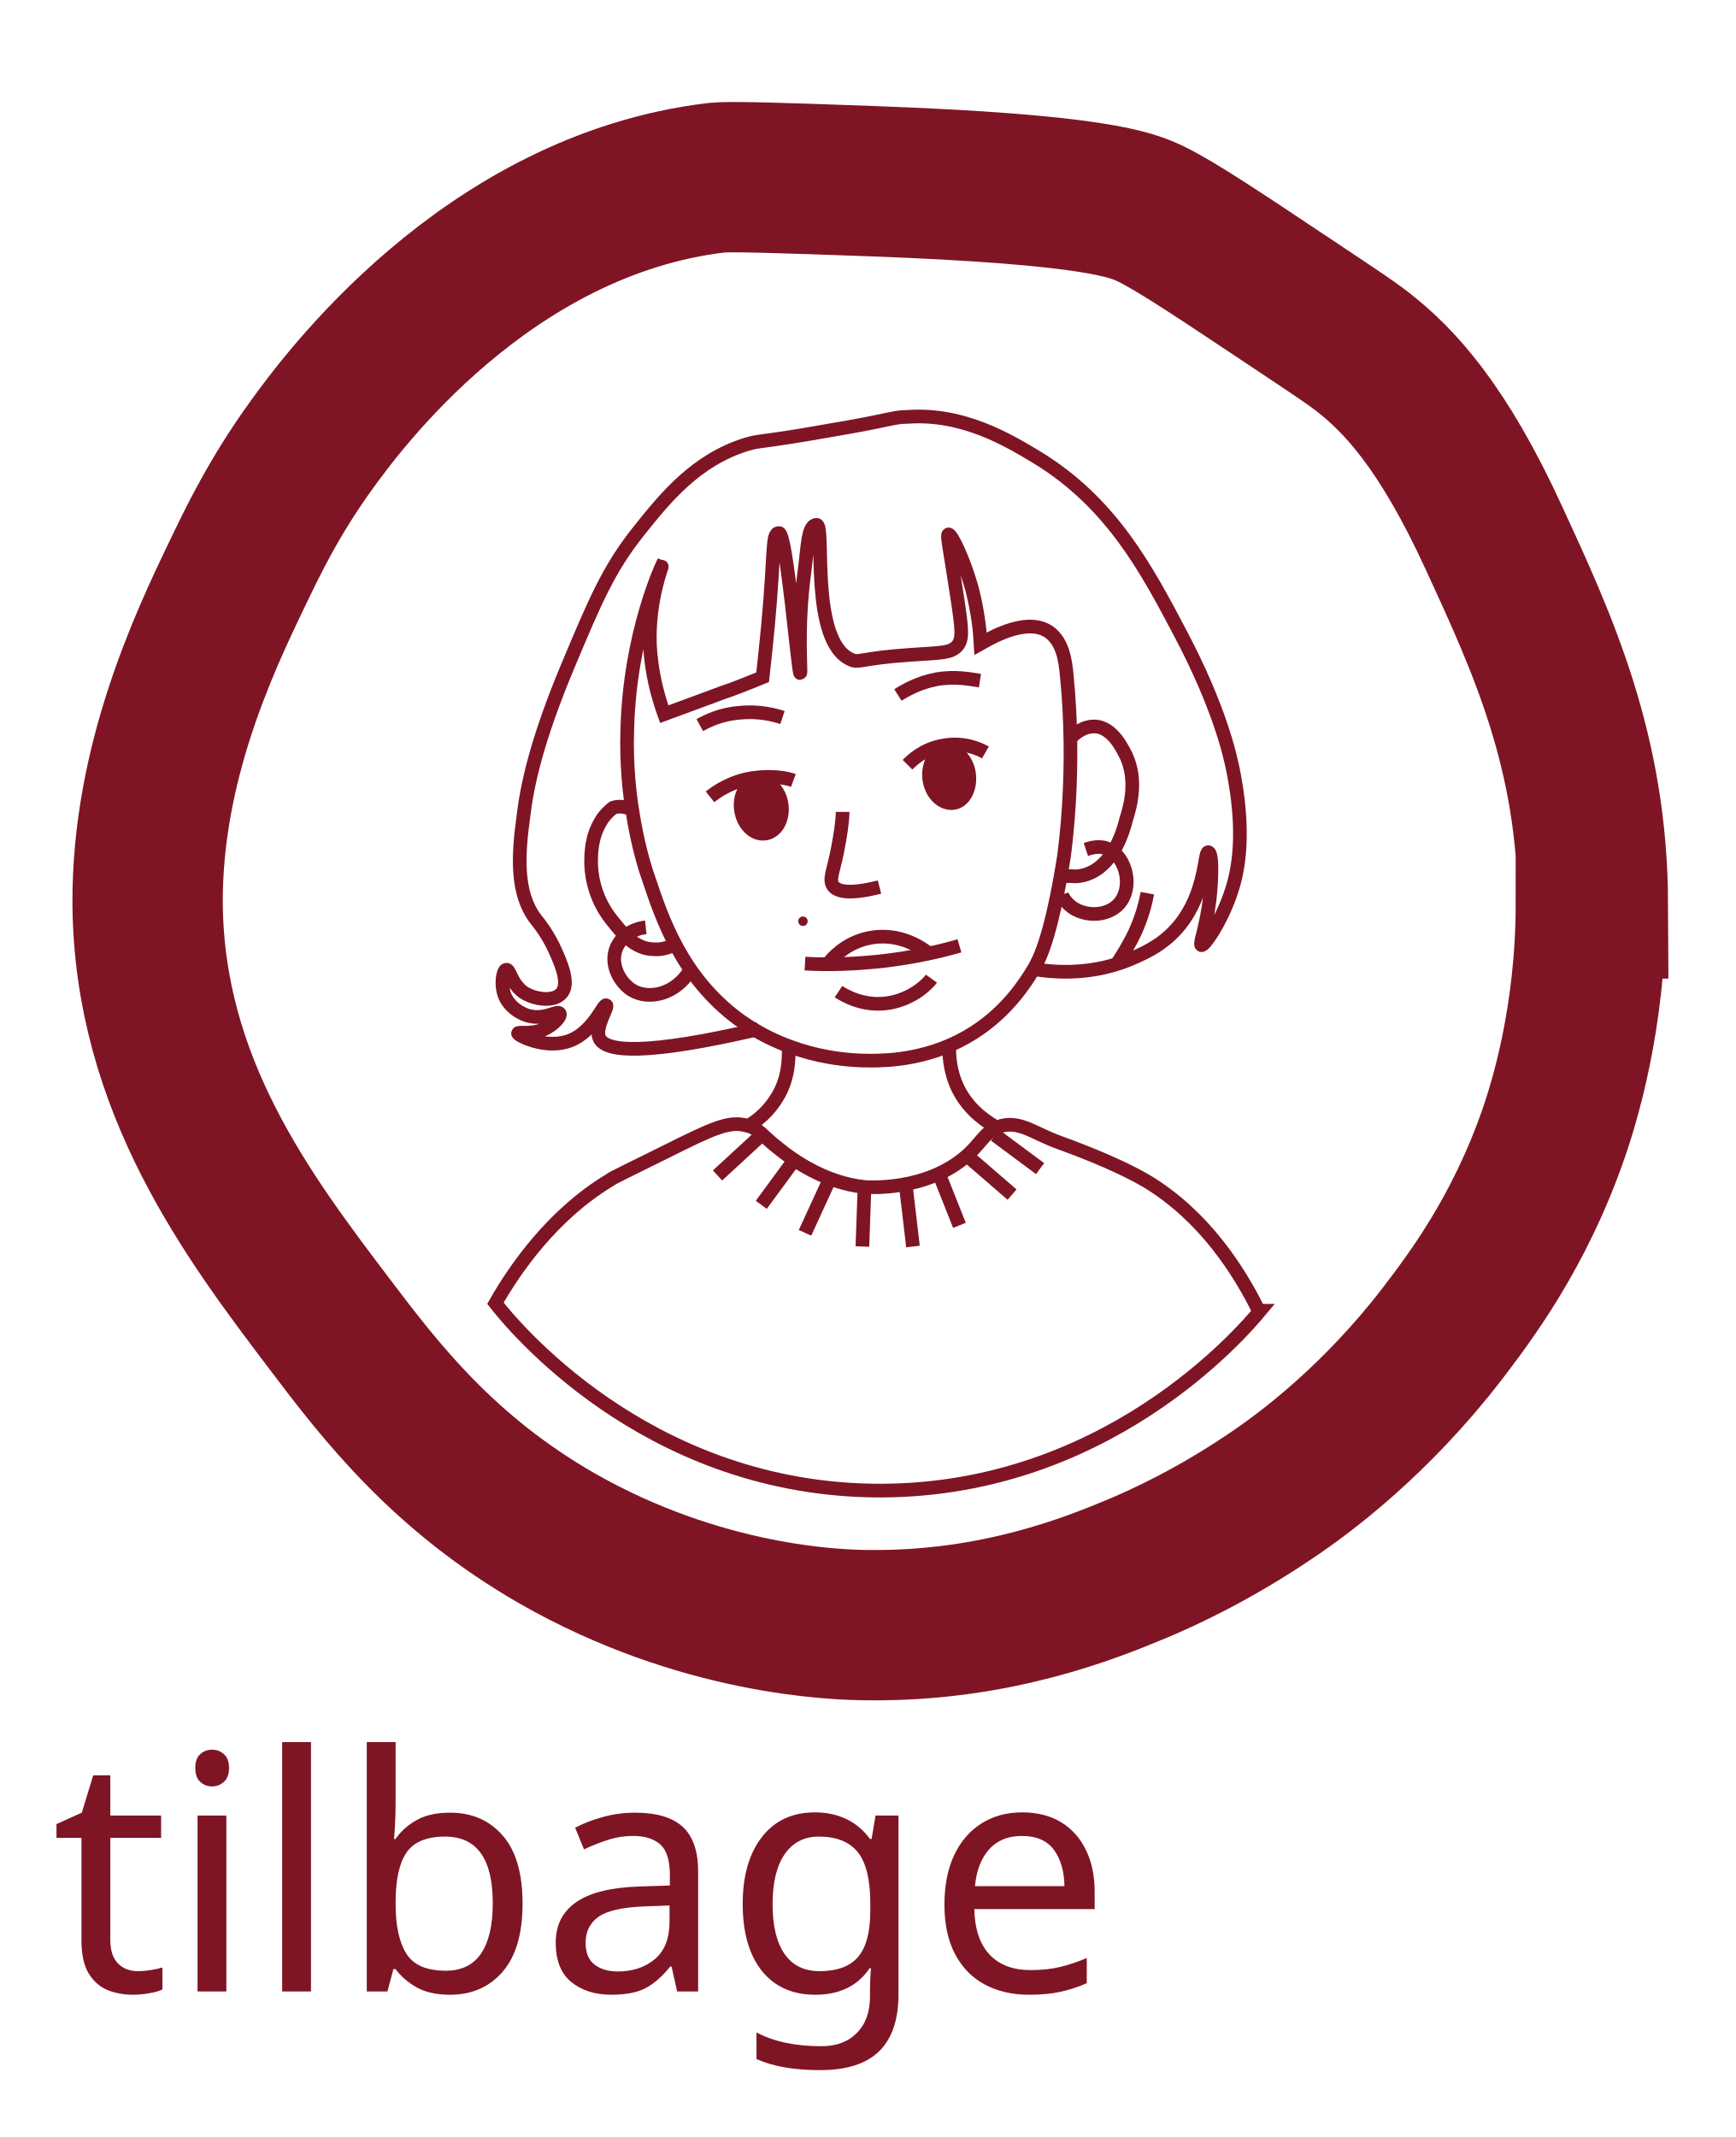
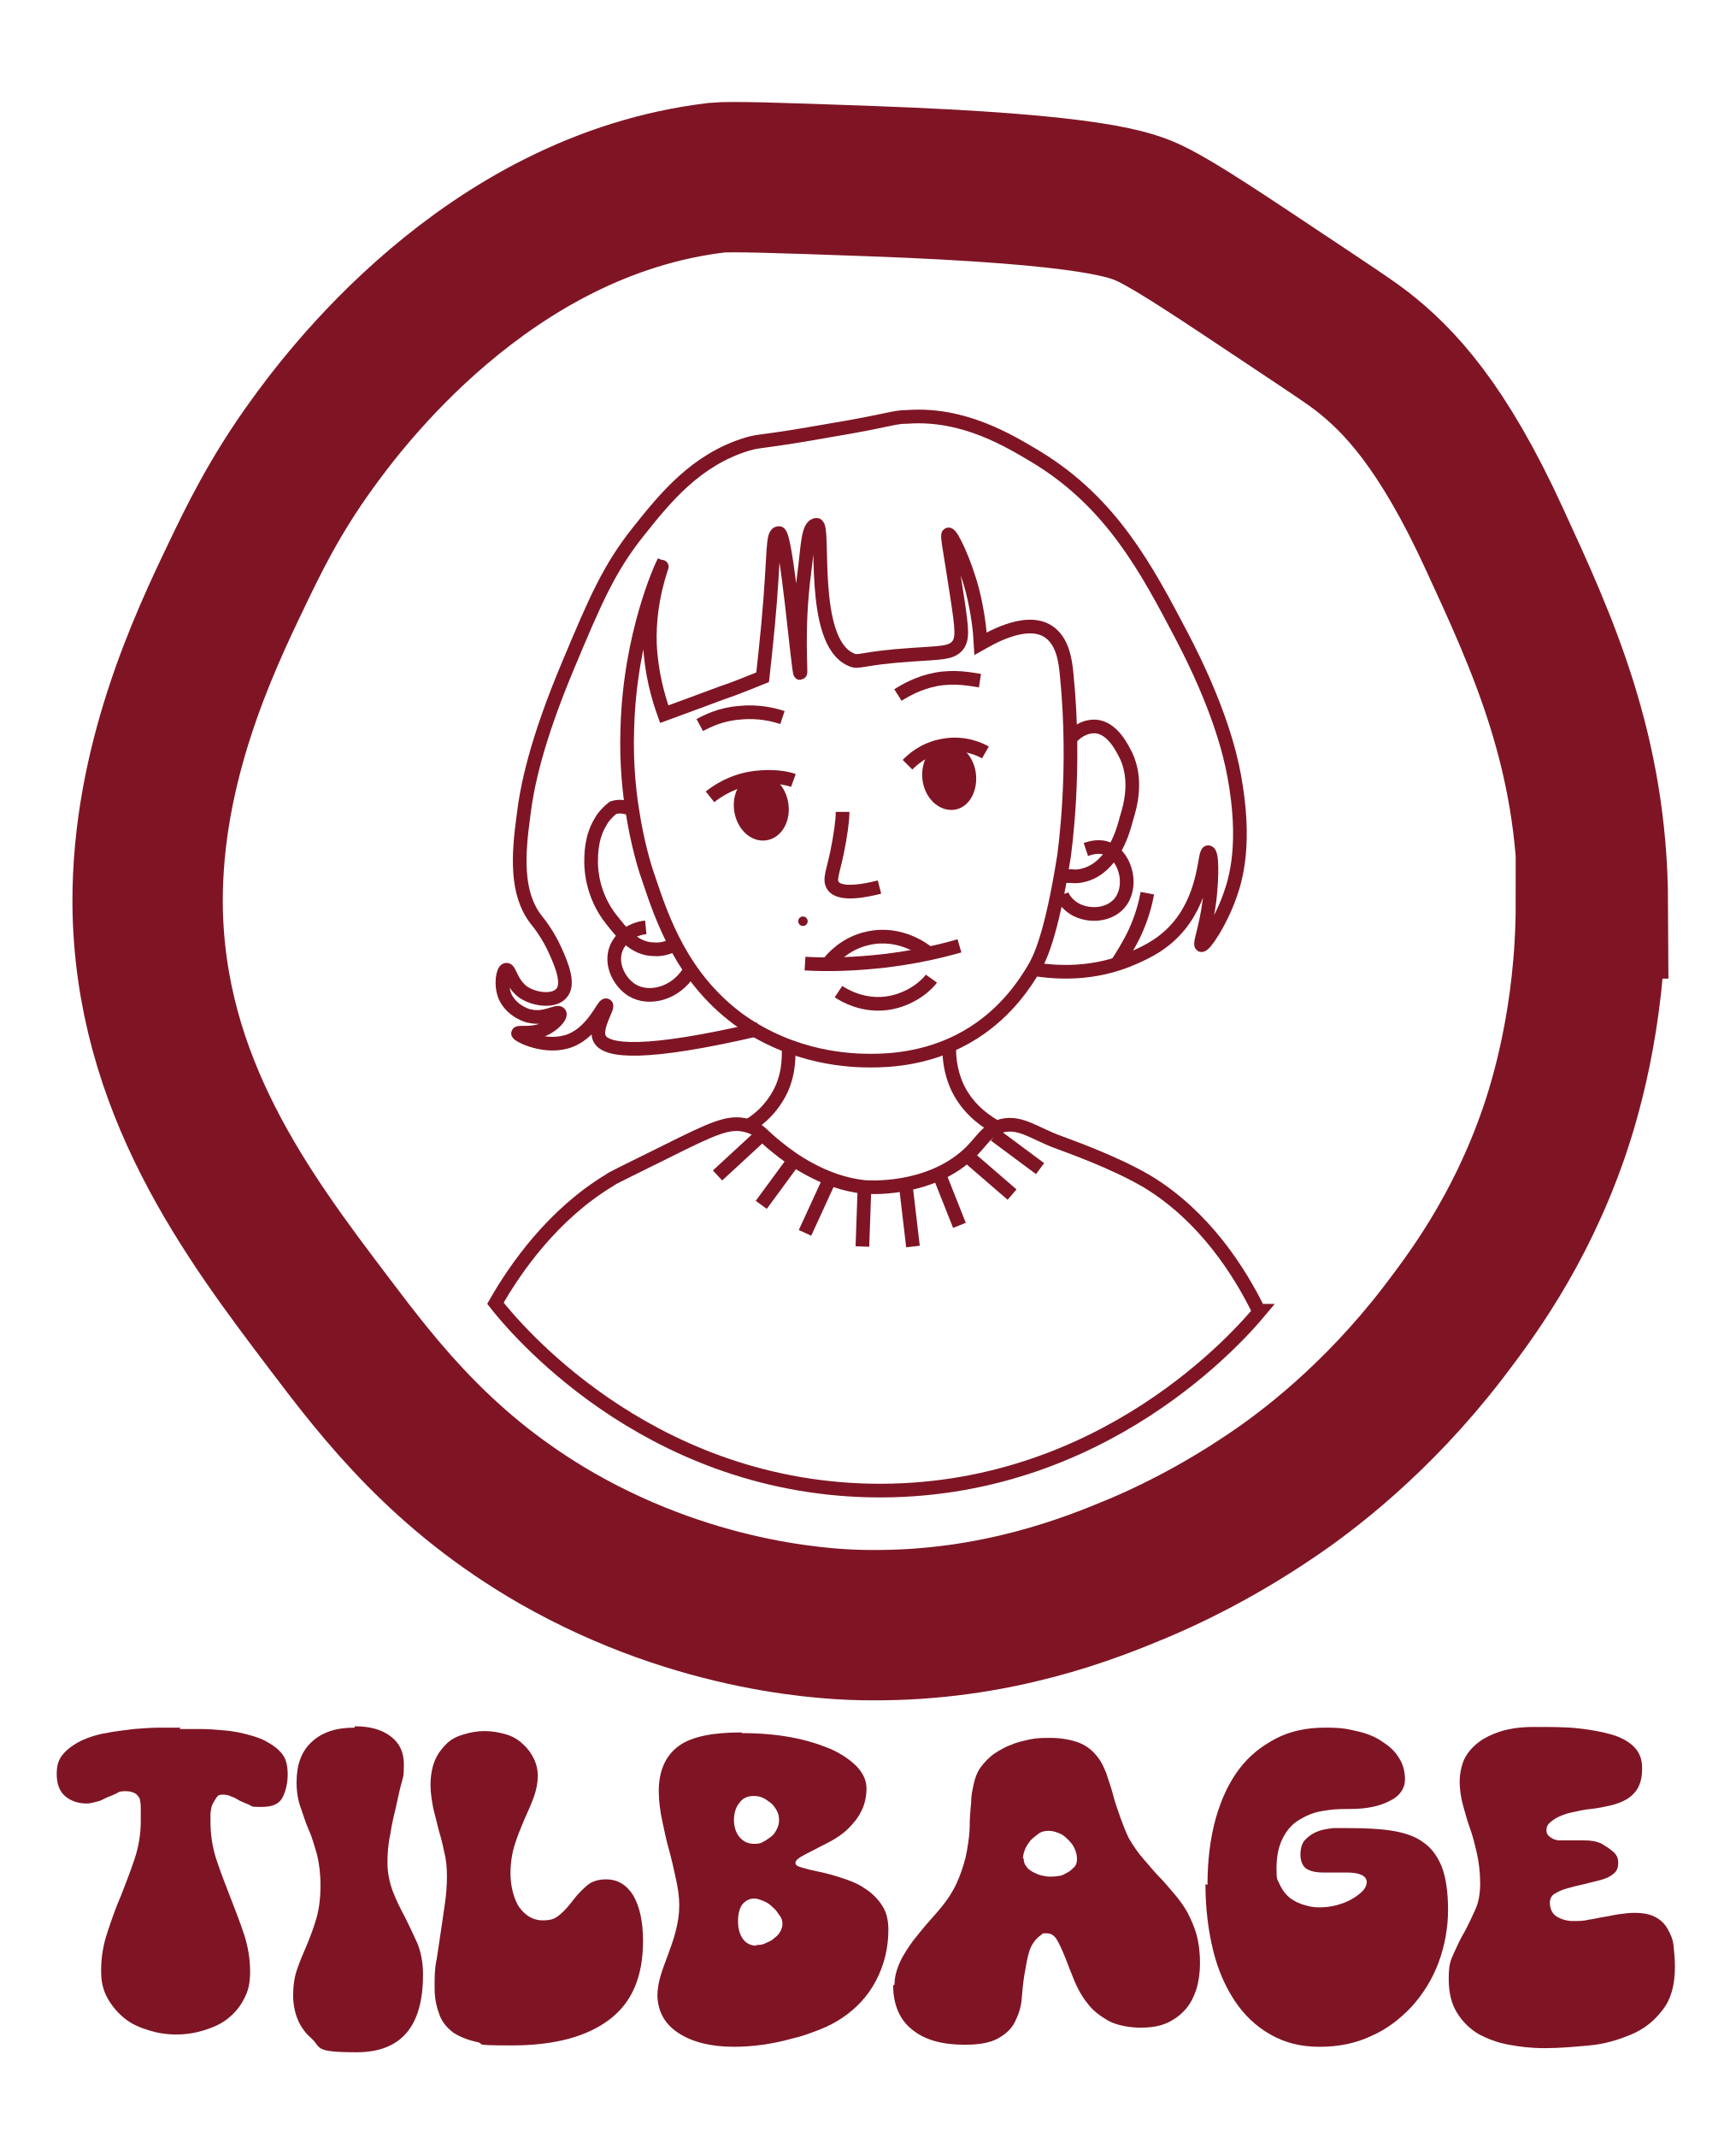
<svg xmlns="http://www.w3.org/2000/svg" id="Lag_1" version="1.1" viewBox="0 0 254 312.7">
  <defs>
    <style>
      .st0 {
        stroke-width: 22px;
      }

      .st0, .st1 {
        fill: none;
      }

      .st0, .st1, .st2, .st3, .st4 {
        stroke: #7f1524;
      }

      .st0, .st1, .st3, .st4 {
        stroke-miterlimit: 10;
      }

+       .st5 {
+         isolation: isolate;
+       }
+ 
      .st1, .st3 {
        stroke-width: 2px;
      }

      .st2 {
        stroke-miterlimit: 10;
        stroke-width: 2px;
      }

-       .st2, .st3, .st4, .st5 {
+       .st2, .st3, .st4, .st6 {
        fill: #7f1524;
      }

      .st4 {
        stroke-width: .8px;
-       }
- 
-       .st5 {
-         font-family: SuperFunky, 'Super Funky';
-         font-size: 48px;
      }
    </style>
  </defs>
  <path class="st0" d="M232.8,132.2c0,16.9-4,29.4-5.4,33.5-5.1,14.8-12.5,24.4-16.3,29.4-9.7,12.6-19.9,20.3-25.3,23.9-8.3,5.6-15.5,8.9-19.3,10.5-6.7,2.8-20.7,8.5-39.3,8.3-5,0-24.7-.7-45.7-12.7-16.5-9.5-25.6-21.2-33.3-31.4-11.9-15.7-26.4-34.9-26.6-61.5-.1-20.4,8.2-38,13-48,2.4-5,5.5-11.5,11-19.1,4.2-5.8,25.5-35.1,59.3-39.1,2-.2,8.8,0,22.4.5,33.1,1.2,38.4,3.5,41.1,4.8,3.9,1.9,10,6,22.3,14.2,4.8,3.2,7.2,4.8,8.6,5.9,5.4,4.2,11.8,10.9,19.4,27.5,7.1,15.4,14.3,31.1,14.4,53.3h-.3,0Z" />
  <path class="st1" d="M91.8,106.5c-.2,5.6.4,10,.7,11.9.8,5.4,2.1,9.3,2.4,10.1,2,6,4.9,14.5,13.1,20.6,8.1,5.9,16.7,6.1,19.4,6.1s9-.2,15.1-4.1c5-3.2,7.6-7.4,8.7-9.2.9-1.5,2.6-4.7,4.5-16.6.1-.9,1.8-12.5.4-26.5-.2-2.2-.6-5-2.7-6.4-3.4-2.2-9,1.3-9.9,1.8-.1-1.9-.4-4.6-1.2-7.8-1.2-4.5-3.1-8.3-3.5-8.2-.3,0,.2,2.1,1.3,9.4.7,4.6.8,5.9,0,6.9-1,1.1-2.4,1-6.6,1.3-7.7.5-7.8,1.3-9,.7-6.1-2.7-3.7-19.7-5-19.7s-1.3,3.2-1.8,7c-1.1,8.3-.4,14.7-.6,14.7-.3,0-2-20.5-3.1-20.5s-.6,2.6-1.6,13.4c-.3,3.2-.6,5.9-.8,7.7-2,.8-3.9,1.6-6,2.3-2.9,1.1-5.7,2.1-8.4,3.1-.9-2.5-1.9-6-2.1-10.3-.2-6.6,1.9-11.5,1.8-11.5,0,0-4.7,9.9-5.1,23.8h0Z" />
  <path class="st1" d="M98.5,138.3c-.6.3-1.6.7-2.8.6-3,0-4.9-2.7-6.2-4.3-2.8-3.5-3-7.3-3-8.4s0-3.6,1.3-5.8c.3-.6.9-1.4,1.9-2.2h0c.6-.2,1.5-.3,2.7.2" />
  <path class="st1" d="M94.5,135.7c-2,.2-3.6,1.4-4.3,3-1,2.4.5,5.1,2.3,6.2,2.5,1.5,6.4.5,8.4-2.8" />
  <path class="st1" d="M156.7,108c.4-.5,1.7-1.7,3.4-1.7,2.8,0,4.3,3.6,4.7,4.3,1.6,3.5.7,7.1,0,9.3-.4,1.6-1.7,6.2-5.2,7.8-1.1.5-2.1.6-2.8.5h-1.1" />
  <path class="st1" d="M158.9,124.3c.6-.2,2.1-.7,3.4,0,2.5,1.2,3.6,5.6,1.4,8-1.7,1.8-4.7,1.8-6.6.6-.9-.6-1.5-1.4-1.7-2" />
  <g>
    <path class="st1" d="M117.8,141c3.3.2,7.2.1,11.6-.4,4.2-.5,7.9-1.3,11-2.2" />
    <path class="st1" d="M122.7,145.1c.6.4,3.7,2.4,7.7,1.6,3.4-.7,5.4-2.8,5.9-3.5" />
    <path class="st1" d="M135.9,139.5c-.5-.4-4.1-3.3-8.9-2.2-3.3.7-5.3,3-5.8,3.7" />
  </g>
  <path class="st1" d="M123.3,118.8c0,1.3-.3,3.4-.8,5.9-.6,2.9-1.2,4-.6,4.9.4.6,1.7,1.5,6.8.2" />
  <ellipse class="st2" cx="111.4" cy="118.1" rx="3" ry="3.9" transform="translate(-17.1 18.9) rotate(-9)" />
  <path class="st3" d="M141.8,113.2c.3,2.1-.7,4.1-2.3,4.3s-3.2-1.3-3.5-3.4.7-4.1,2.3-4.3c1.6-.3,3.2,1.3,3.5,3.4Z" />
  <path class="st1" d="M103.9,116.6c1-.8,3.3-2.4,6.6-2.8,2.5-.3,4.5,0,5.6.4" />
  <path class="st1" d="M132.8,111.9c.6-.6,2.3-2.3,5.2-2.8,3.1-.6,5.5.6,6.2,1" />
  <path class="st1" d="M102.4,106.1c1.1-.6,3.1-1.6,5.8-1.8,2.8-.3,5.1.3,6.3.7" />
  <path class="st1" d="M131.4,101.7c1.1-.7,3-1.8,5.6-2.3,2.8-.5,5.1,0,6.4.2" />
  <path class="st1" d="M184.2,191.8c-2.8-5.7-7.9-13.8-16.3-18.9-4.9-2.9-11.8-5.3-13.1-5.8-3.3-1.2-5.4-3-8.1-2.4-2.4.6-2.9,2.3-5.1,4.3-6,5.4-14.7,4.7-15,4.7-6.1-.6-11-4.3-12.6-5.6-2.6-2-2.8-2.9-4.7-3.4-2.6-.7-4.8.3-12,3.9-5.2,2.6-7.8,3.8-8.1,4.1-8.3,5-13.8,12.9-16.7,18,2.5,3.2,21.7,26.7,54.8,27.4,34.2.7,54.6-23.3,57.1-26.3h-.2Z" />
  <path class="st1" d="M105,172l6.4-5.9-6.4,5.9Z" />
  <path class="st1" d="M111.4,176.3l4.7-6.4-4.7,6.4Z" />
  <path class="st1" d="M117.8,180.4l3.4-7.4-3.4,7.4Z" />
  <path class="st1" d="M126.2,182.4l.3-8.5-.3,8.5Z" />
  <path class="st1" d="M133.6,182.4l-1-8.5,1,8.5Z" />
  <path class="st1" d="M140.4,179.3l-2.9-7.3,2.9,7.3Z" />
  <path class="st1" d="M148.1,174.8l-6.6-5.7,6.6,5.7Z" />
  <path class="st1" d="M152.2,171l-6.6-4.9,6.6,4.9Z" />
  <path class="st1" d="M151.2,141.8c3.1.5,8.8,1,14.8-1.7,1.8-.8,4.4-2,6.6-4.7,3.9-4.8,3.6-10.7,4.2-10.7s.6,3.4.2,7c-.5,4-1.5,6.4-1.2,6.6.4.2,2.8-3.3,4.2-7.3.9-2.5,2.4-7.8.6-17.5-.6-3.3-2.3-10.2-7.7-20.5-5.1-9.7-10.2-19.4-21.2-26.1-4-2.4-10.7-6.5-18.9-5.9-2.1,0-2.5.5-11.5,2-10.1,1.8-10,1.4-12,2-7.5,2.3-12,7.9-15.9,12.8-4.3,5.4-6.3,10.1-10.2,19.4-4.8,11.4-6.1,18-6.6,22.2-.8,5.8-1.1,11.3,1.8,15.1.4.5,1.8,2.2,2.9,4.7.9,2,2.1,4.9.8,6.2-1.1,1.2-3.8.9-5.5-.2-1.8-1.3-2-3.4-2.5-3.3-.5,0-.9,2.2-.2,3.9,1,2.2,3.4,2.9,3.7,2.9,2.2.5,4-.9,4.3-.4.2.3-.5,1.2-1.4,1.8-2.1,1.5-4.6.8-4.7,1.1,0,.3,4.2,2.5,7.8,1,3.3-1.4,4.7-5.3,5.1-5.1s-1.7,3.2-1,4.8c.9,2.1,7,2.5,23.3-1.3" />
  <path class="st1" d="M167.9,130.7c-.3,1.6-.8,3.5-1.8,5.7-.9,1.9-1.9,3.5-2.7,4.7" />
  <path class="st1" d="M115.4,153c0,1.1.2,3.7-1.1,6.5-1.6,3.3-4.1,4.9-5.1,5.4" />
  <path class="st1" d="M138.9,153c0,1.2,0,3.6,1.3,6.3,1.7,3.4,4.5,5,5.5,5.6" />
  <circle class="st4" cx="117.5" cy="134.8" r=".3" />
  <path class="st1" d="M106.5,123" />
-   <text class="st5" transform="translate(7.5 291.4)">
-     <tspan x="0" y="0">tilbage</tspan>
-   </text>
+   <g class="st5">
+     <g class="st5">
+       <path class="st6" d="M26.3,253c.9,0,2,0,3.1,0,1.1,0,2.3.1,3.4.2,1.2.1,2.3.3,3.4.6,1.1.3,2.1.6,2.9,1.1,1.1.6,1.8,1.2,2.3,1.9s.7,1.7.7,2.9-.3,2.5-.8,3.4c-.5.9-1.5,1.3-3,1.3s-1.3,0-1.8-.3c-.5-.2-1-.4-1.4-.6-.4-.2-.8-.5-1.2-.6-.4-.2-.8-.3-1.3-.3s-.7.1-.9.4c-.2.3-.4.6-.6,1s-.2.8-.3,1.3c0,.5,0,.9,0,1.3,0,1.9.3,3.8.9,5.6.6,1.8,1.3,3.6,2,5.4.7,1.8,1.4,3.6,2,5.4.6,1.8.9,3.7.9,5.5s-.3,2.9-.9,4c-.6,1.2-1.4,2.1-2.4,2.9-1,.8-2.2,1.3-3.5,1.7-1.3.4-2.6.6-4,.6s-2.7-.2-4-.6c-1.3-.4-2.5-.9-3.5-1.7-1-.8-1.8-1.7-2.5-2.9s-1-2.5-1-4v-.2c0-1.9.3-3.7.9-5.5.6-1.8,1.2-3.6,2-5.4.7-1.8,1.4-3.6,2-5.4.6-1.8.9-3.7.9-5.5s0-1.1,0-1.6,0-1-.1-1.4c0-.4-.3-.7-.6-1-.3-.2-.8-.4-1.4-.4s-1,0-1.4.3c-.4.2-.9.4-1.4.6-.5.2-.9.5-1.4.6s-1,.3-1.6.3c-1.3,0-2.4-.4-3.2-1.1s-1.2-1.8-1.2-3.2.3-2.2,1-3c.7-.8,1.6-1.4,2.6-1.9,1.1-.5,2.3-.9,3.6-1.1,1.4-.3,2.7-.4,4.1-.6,1.3-.1,2.6-.2,3.8-.2h3Z" />
+       <path class="st6" d="M51.9,252.6c2.3,0,4,.5,5.3,1.5,1.3,1,1.9,2.3,1.9,4.1s-.1,1.8-.4,2.9c-.3,1.1-.5,2.2-.8,3.5-.3,1.2-.6,2.5-.8,3.9-.3,1.3-.4,2.7-.4,4.1s.3,2.9.8,4.2,1.1,2.5,1.8,3.8c.6,1.2,1.2,2.5,1.8,3.8.5,1.3.8,2.8.8,4.4v.2c0,7.5-3.2,11.3-9.7,11.3s-5.1-.7-6.7-2.1c-1.6-1.4-2.5-3.4-2.6-5.9v-.4c0-1.4.2-2.7.6-3.8.4-1.2.9-2.3,1.4-3.5.5-1.2,1-2.5,1.4-3.9.4-1.4.6-3,.6-4.8s-.2-3.2-.5-4.5c-.4-1.3-.7-2.5-1.2-3.6s-.8-2.2-1.2-3.3c-.4-1.1-.6-2.3-.6-3.7,0-2.6.7-4.5,2.2-5.9,1.5-1.4,3.5-2.1,6.3-2.1Z" />
+       <path class="st6" d="M63,261.3c0-1.4.2-2.6.6-3.6.4-1,1-1.8,1.7-2.5.7-.7,1.5-1.1,2.5-1.4,1-.3,2-.5,3.1-.5s2.2.2,3.2.5,1.8.8,2.4,1.4c.7.6,1.2,1.3,1.6,2.1.4.8.6,1.7.6,2.6s-.2,2-.6,3.1c-.4,1.1-.9,2.2-1.4,3.3-.5,1.2-1,2.4-1.4,3.7-.4,1.3-.6,2.7-.6,4.2s.4,3.6,1.3,4.9c.9,1.2,2,1.9,3.4,1.9s1.9-.3,2.6-.9c.7-.6,1.3-1.3,1.9-2.1s1.3-1.5,2-2.1c.7-.6,1.6-.9,2.8-.9,1.7,0,3,.8,4,2.4.9,1.6,1.4,3.8,1.4,6.6,0,5.2-1.6,9-4.9,11.5-3.3,2.5-8,3.8-14.3,3.8s-3.7-.2-5.1-.5c-1.4-.3-2.6-.8-3.5-1.4-.9-.7-1.6-1.5-2-2.6s-.7-2.3-.7-3.8v-.5c0-1.2,0-2.5.3-3.8.2-1.3.4-2.6.6-4,.2-1.4.4-2.7.6-4.1s.3-2.7.3-4-.1-2.5-.4-3.6c-.2-1.1-.5-2.2-.8-3.2-.3-1.1-.5-2.1-.8-3.2-.2-1.1-.4-2.2-.4-3.4Z" />
+       <path class="st6" d="M108.6,253.6c2.5,0,4.9.2,7.1.6,2.2.4,4.1,1,5.8,1.7,1.6.7,2.9,1.6,3.9,2.6.9,1,1.4,2,1.4,3.2s-.3,2.5-.8,3.4c-.5,1-1.2,1.8-1.9,2.5s-1.6,1.3-2.5,1.8-1.8.9-2.5,1.3c-.8.4-1.4.7-1.9,1-.5.3-.8.6-.8.9s.3.5,1,.7c.7.2,1.5.4,2.5.6,1,.2,2.1.5,3.3.9,1.2.4,2.3.8,3.3,1.5,1,.6,1.9,1.5,2.5,2.4.7,1,1,2.2,1,3.7,0,2.6-.6,5.1-1.8,7.4-1.2,2.3-2.9,4.1-5,5.5-.9.6-2,1.2-3.3,1.7-1.3.5-2.6,1-4,1.3-1.4.4-2.9.7-4.3.9s-2.9.3-4.2.3c-3.4,0-6.1-.7-8.1-2-2-1.3-3-3.1-3.1-5.4h0c0-1.1.2-2.1.5-3.1.3-1,.7-2,1.1-3.1.4-1.1.8-2.2,1.1-3.4.3-1.2.5-2.4.5-3.7s-.2-2.6-.5-3.9c-.3-1.4-.6-2.8-1-4.2-.4-1.4-.7-2.9-1-4.3-.3-1.4-.5-2.9-.5-4.3,0-3,1-5.2,2.9-6.6,1.9-1.4,5-2,9.2-2ZM110.3,269.8c.5,0,.9,0,1.4-.3.4-.2.8-.5,1.2-.8.4-.3.6-.7.8-1.1s.3-.8.3-1.3-.1-.9-.3-1.3c-.2-.4-.5-.8-.8-1.1-.4-.3-.8-.6-1.2-.8-.4-.2-.9-.3-1.4-.3-.9,0-1.6.3-2.1,1-.5.6-.8,1.5-.8,2.5s.3,1.9.8,2.5c.5.6,1.2,1,2.1,1ZM110.7,284.6c.4,0,.9,0,1.4-.3.5-.2.9-.4,1.2-.7.4-.3.7-.6.9-1,.2-.4.3-.7.3-1.1s-.1-.8-.4-1.2c-.3-.4-.6-.9-1-1.2-.4-.4-.8-.7-1.3-.9-.5-.2-1-.4-1.4-.4-.7,0-1.3.3-1.8.9-.4.6-.6,1.4-.6,2.4s.2,1.9.7,2.6c.5.7,1.2,1,2,1Z" />
+       <path class="st6" d="M130.9,290.4c0-1.1.3-2.2.8-3.3.5-1.1,1.2-2.1,1.9-3.1.8-1,1.6-2,2.4-2.9.8-.9,1.6-1.8,2.2-2.6,1-1.3,1.7-2.6,2.2-3.9.5-1.3.9-2.6,1.1-3.8s.4-2.5.4-3.6c0-1.2.1-2.3.2-3.3,0-1.1.2-2,.4-2.9.2-.9.5-1.7,1-2.4.6-.8,1.3-1.5,2-2,.8-.5,1.6-1,2.5-1.3.9-.4,1.9-.6,2.8-.8,1-.2,1.9-.2,2.9-.2,1.4,0,2.7.2,3.9.6,1.2.4,2.2,1.1,3.1,2.3.4.5.8,1.3,1.2,2.3.3,1,.7,2,1,3.2s.7,2.2,1.1,3.4c.4,1.1.8,2.1,1.2,2.9.7,1.2,1.4,2.2,2.2,3.1.8.9,1.5,1.8,2.3,2.6.8.8,1.5,1.7,2.2,2.5.7.8,1.4,1.8,1.9,2.7.5,1,1,2.1,1.3,3.2s.5,2.5.5,4.1-.2,2.7-.5,3.8c-.4,1.2-.9,2.2-1.6,3-.7.8-1.6,1.5-2.7,2-1.1.5-2.4.7-3.9.7s-3.4-.3-4.7-1c-1.2-.7-2.3-1.5-3.1-2.6-.8-1-1.4-2.1-1.9-3.3-.5-1.2-.9-2.3-1.3-3.3s-.8-1.9-1.2-2.6c-.4-.7-.9-1-1.5-1s-.3,0-.4,0c-.1,0-.3,0-.4.2-.9.6-1.5,1.5-1.8,2.5s-.5,2.2-.7,3.4-.3,2.4-.4,3.6-.5,2.3-1,3.3c-.5,1-1.4,1.8-2.5,2.4s-2.7.9-4.8.9c-3.3,0-5.9-.7-7.7-2.2-1.8-1.4-2.8-3.6-2.8-6.5ZM149.8,271.9c0,.5.1.9.4,1.2.2.4.6.6.9.8.4.2.8.4,1.2.5.4.1.9.2,1.3.2s.8,0,1.3-.1c.5,0,.9-.3,1.3-.5.4-.2.7-.5,1-.8.3-.3.4-.7.4-1.2s-.1-.9-.3-1.4c-.2-.5-.5-.9-.9-1.3s-.8-.8-1.3-1-1-.4-1.6-.4-1.1.1-1.5.4c-.4.3-.8.6-1.2,1-.3.4-.6.8-.8,1.3-.2.5-.3.9-.3,1.4Z" />
+       <path class="st6" d="M176.7,275.8c0-3.6.4-6.8,1.2-9.7.8-2.8,1.9-5.2,3.4-7.2,1.5-2,3.3-3.4,5.4-4.5s4.5-1.6,7.2-1.6,3.2.2,4.6.5c1.4.3,2.7.8,3.7,1.5,1.1.7,1.9,1.4,2.5,2.4.6.9.9,2,.9,3.2s-.7,2.4-2.2,3.1c-1.5.8-3.4,1.2-5.8,1.2s-2.8.1-4.1.3-2.4.7-3.4,1.3c-1,.6-1.8,1.5-2.4,2.7s-.9,2.6-.9,4.4.1,1.5.4,2.2c.3.7.7,1.3,1.2,1.8.5.5,1.2.9,2,1.2.8.3,1.7.5,2.6.5s1.7-.1,2.5-.3c.8-.2,1.6-.5,2.3-.9.7-.4,1.2-.8,1.6-1.2s.6-.9.6-1.3c0-.9-1-1.4-2.9-1.4s-1.1,0-1.7,0c-.6,0-1.2,0-1.7,0-1.2,0-2-.2-2.6-.6-.5-.4-.8-1.1-.8-2s.2-1.7.7-2.2c.5-.5,1-.9,1.8-1.2.7-.3,1.5-.4,2.3-.5.8,0,1.6,0,2.3,0,2.4,0,4.6.1,6.4.4,1.8.3,3.3.8,4.5,1.7,1.2.8,2.1,2.1,2.7,3.6.6,1.6.9,3.7.9,6.3s-.5,5.3-1.4,7.7-2.2,4.5-3.9,6.4c-1.7,1.8-3.6,3.3-5.9,4.3-2.3,1.1-4.8,1.6-7.6,1.6s-5.1-.6-7.2-1.8c-2.1-1.2-3.8-2.8-5.2-4.9-1.4-2.1-2.5-4.6-3.2-7.5-.7-2.9-1.1-6.1-1.1-9.6Z" />
+       <path class="st6" d="M224.8,252.7c2.2,0,4.3,0,6.1.2,1.9.2,3.5.5,4.9.9,1.4.4,2.5,1,3.3,1.8.8.8,1.2,1.8,1.2,3.1s-.2,2.1-.6,2.9c-.4.7-1,1.3-1.7,1.7-.7.4-1.5.7-2.4.9s-1.8.4-2.8.5-1.9.3-2.8.5c-.9.2-1.7.5-2.4.9-.3.2-.6.4-.9.7-.3.3-.4.6-.4,1s.1.6.3.8c.2.2.5.4.7.5.3.1.6.2.9.2.3,0,.6,0,.9,0,.8,0,1.7,0,2.7,0,1,0,1.8.1,2.6.5.5.3,1,.6,1.6,1.1.6.5.8,1,.8,1.7s-.2,1.2-.7,1.6c-.5.4-1.1.7-1.9.9s-1.6.4-2.4.6c-.9.2-1.7.4-2.4.6-.8.2-1.4.5-1.9.8-.5.3-.7.8-.7,1.3,0,1,.4,1.7,1.1,2.1.7.4,1.5.6,2.3.6s1.5,0,2.3-.2c.8-.1,1.5-.3,2.2-.4.7-.1,1.5-.3,2.2-.4.8-.1,1.5-.2,2.3-.2,1.2,0,2.3.2,3,.6.8.4,1.4,1,1.8,1.7.4.7.8,1.5.9,2.5s.2,2,.2,3.1c0,2.7-.6,4.8-1.8,6.3-1.2,1.6-2.7,2.8-4.6,3.6-1.9.8-3.9,1.4-6.1,1.6s-4.4.4-6.5.4-3.6-.2-5.3-.5c-1.7-.3-3.2-.9-4.5-1.6-1.3-.8-2.3-1.8-3.1-3.1s-1.2-2.9-1.2-4.9.2-2.6.7-3.7c.5-1.1,1-2.2,1.6-3.2.6-1.1,1.1-2.2,1.6-3.3.5-1.1.7-2.4.7-3.9s-.2-3.1-.5-4.4c-.3-1.3-.6-2.5-1-3.6-.4-1.1-.7-2.2-1-3.3-.3-1.1-.5-2.3-.5-3.5s.3-2.7.9-3.7c.6-1,1.4-1.8,2.5-2.5,1-.6,2.2-1.1,3.5-1.4,1.3-.3,2.6-.4,3.9-.4Z" />
+     </g>
+   </g>
</svg>
